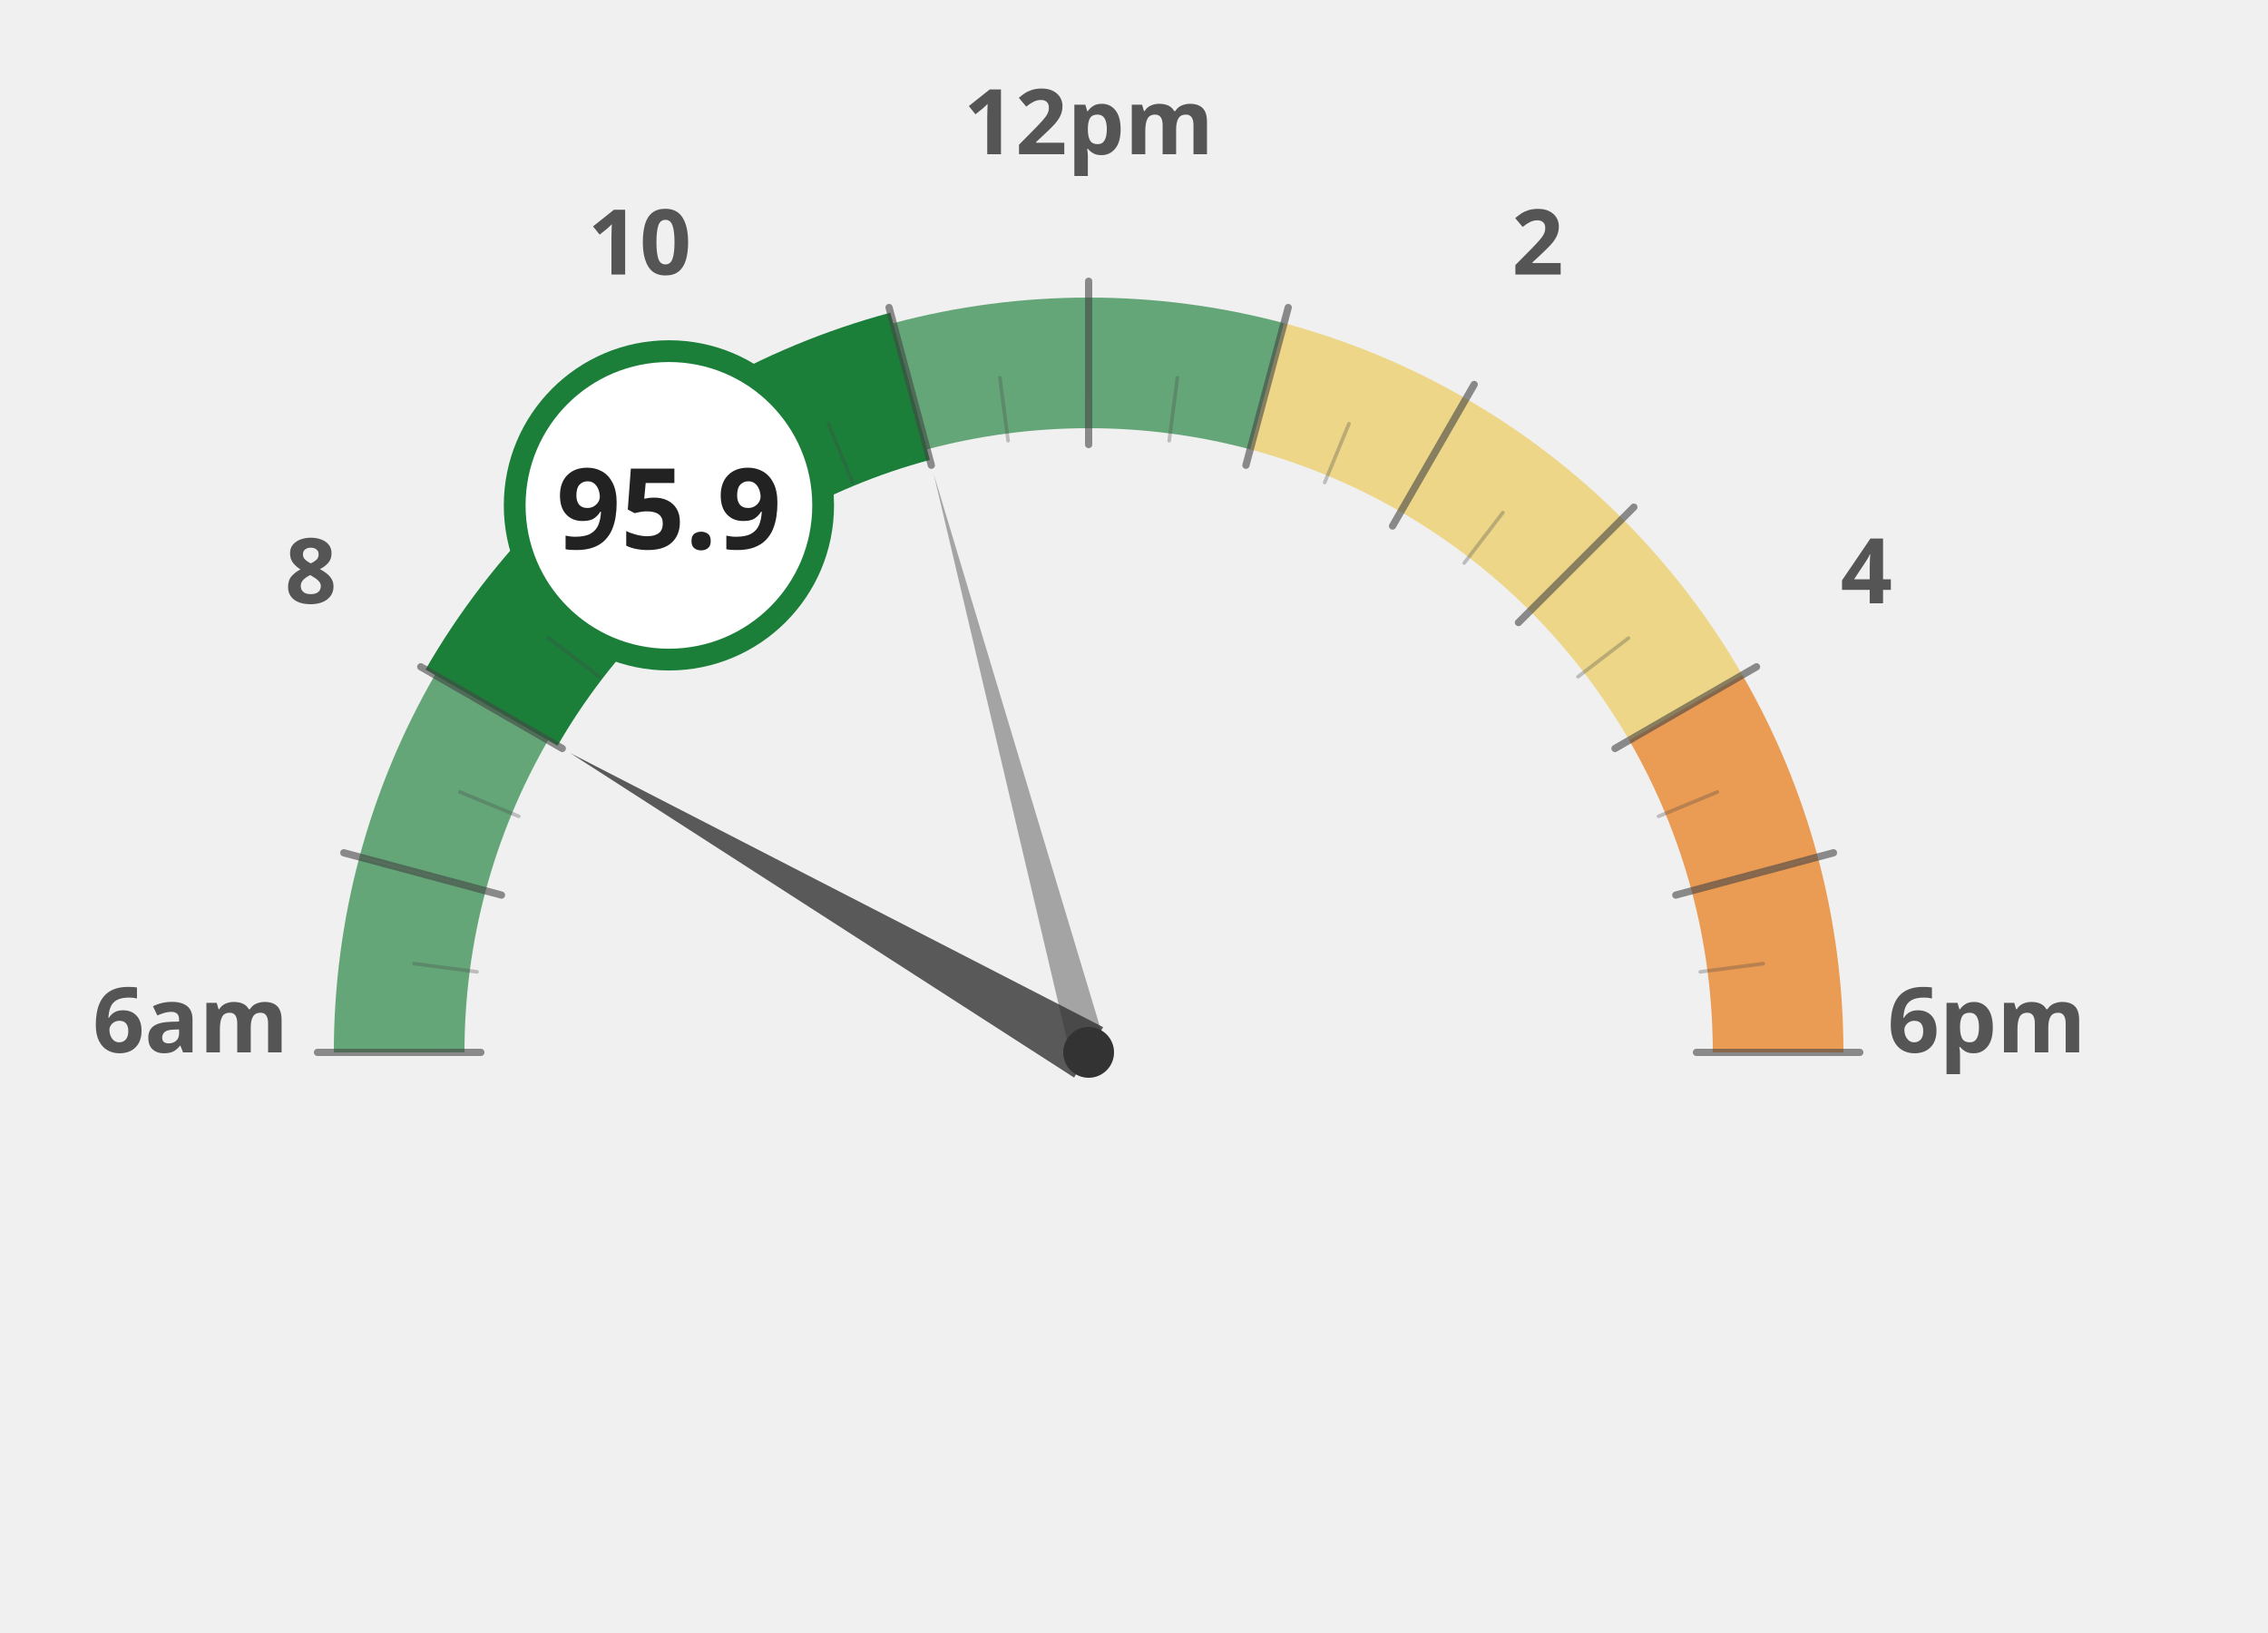
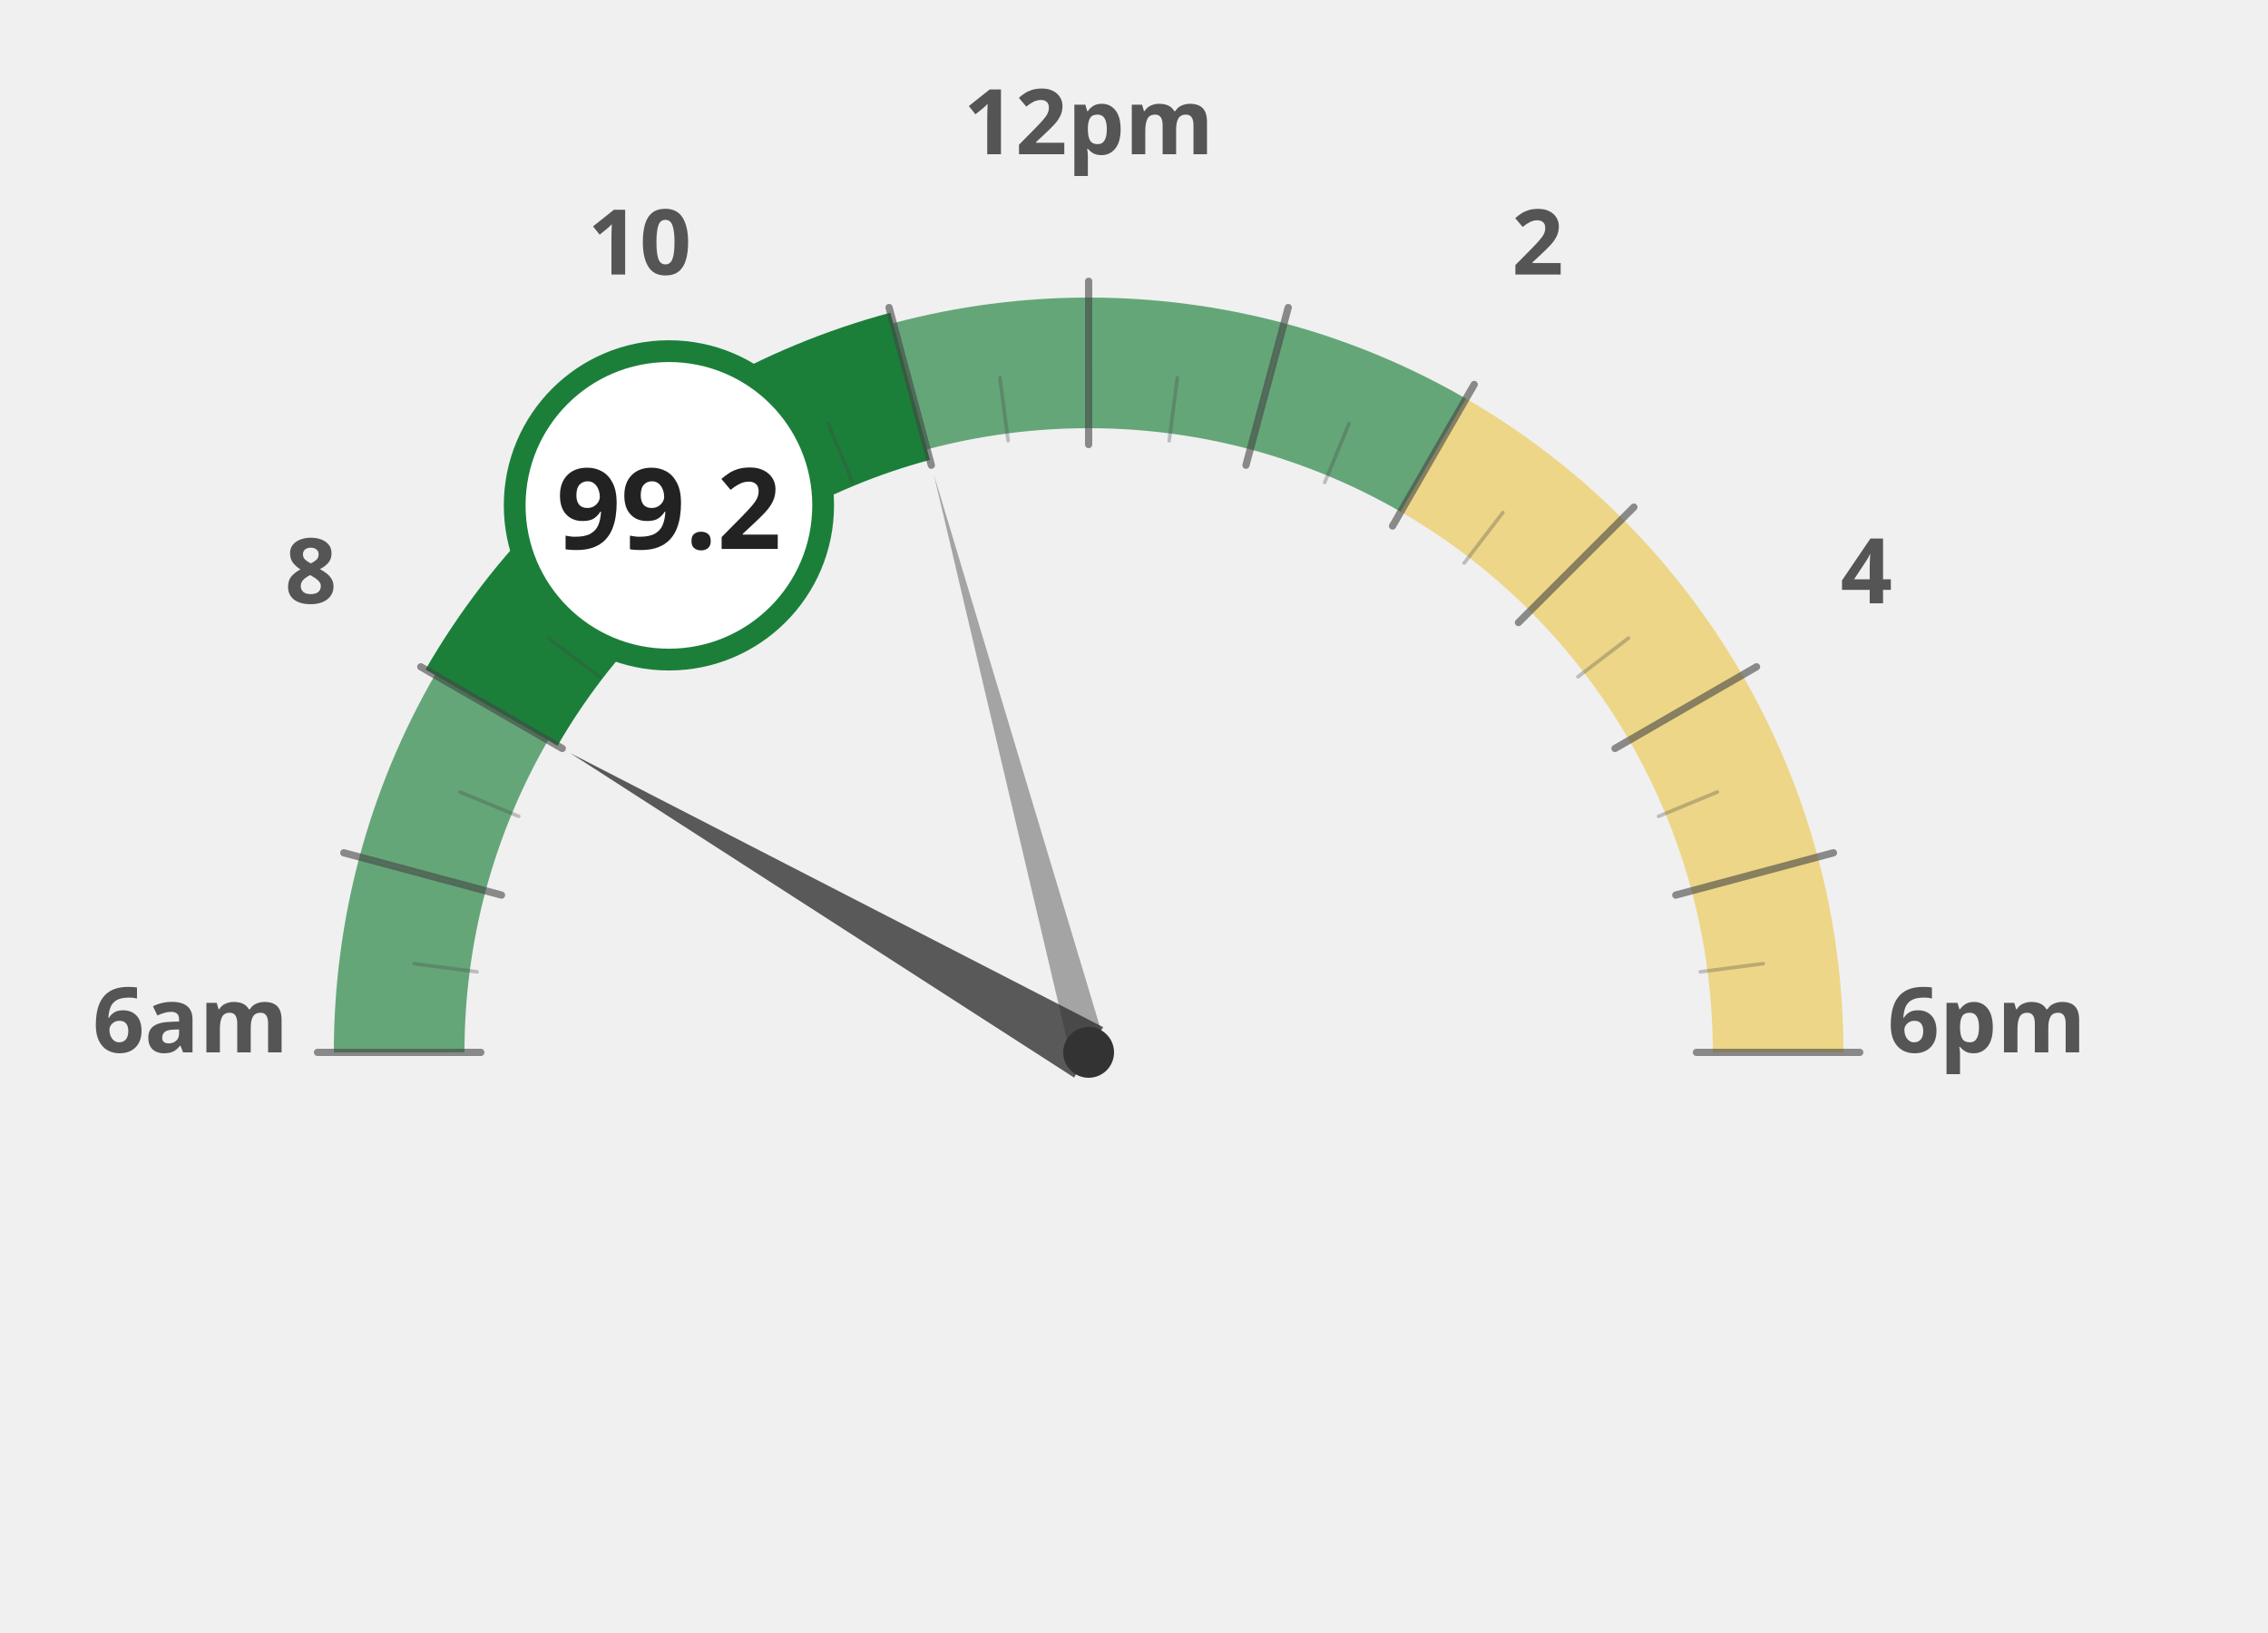
<svg xmlns="http://www.w3.org/2000/svg" width="100%" height="100%" viewBox="0 0 1250 900">
  <g transform="translate(100, 100)">
    <path d="M 120.0 480.0 A 380 380 0 0 1 132.9 381.6" fill="none" stroke="#1b7f3a" stroke-width="72" stroke-opacity="0.65" />
    <path d="M 132.9 381.6 A 380 380 0 0 1 170.9 290.0" fill="none" stroke="#1b7f3a" stroke-width="72" stroke-opacity="0.65" />
    <path d="M 170.9 290.0 A 380 380 0 0 1 231.3 211.3" fill="none" stroke="#1b7f3a" stroke-width="72" stroke-opacity="1.0" />
    <path d="M 231.3 211.3 A 380 380 0 0 1 310.0 150.9" fill="none" stroke="#1b7f3a" stroke-width="72" stroke-opacity="1.0" />
    <path d="M 310.0 150.9 A 380 380 0 0 1 401.6 112.9" fill="none" stroke="#1b7f3a" stroke-width="72" stroke-opacity="1.0" />
    <path d="M 401.6 112.9 A 380 380 0 0 1 500.0 100.0" fill="none" stroke="#1b7f3a" stroke-width="72" stroke-opacity="0.65" />
    <path d="M 500.0 100.0 A 380 380 0 0 1 598.4 112.9" fill="none" stroke="#1b7f3a" stroke-width="72" stroke-opacity="0.65" />
-     <path d="M 598.4 112.9 A 380 380 0 0 1 690.0 150.9" fill="none" stroke="#ebc850" stroke-width="72" stroke-opacity="0.65" />
+     <path d="M 598.4 112.9 A 380 380 0 0 1 690.0 150.9" fill="none" stroke="#1b7f3a" stroke-width="72" stroke-opacity="0.65" />
    <path d="M 690.0 150.9 A 380 380 0 0 1 768.7 211.3" fill="none" stroke="#ebc850" stroke-width="72" stroke-opacity="0.65" />
    <path d="M 768.7 211.3 A 380 380 0 0 1 829.1 290.0" fill="none" stroke="#ebc850" stroke-width="72" stroke-opacity="0.65" />
-     <path d="M 829.1 290.0 A 380 380 0 0 1 867.1 381.6" fill="none" stroke="#e66e00" stroke-width="72" stroke-opacity="0.65" />
-     <path d="M 867.1 381.6 A 380 380 0 0 1 880.0 480.0" fill="none" stroke="#e66e00" stroke-width="72" stroke-opacity="0.65" />
+     <path d="M 829.1 290.0 A 380 380 0 0 1 867.1 381.6" fill="none" stroke="#ebc850" stroke-width="72" stroke-opacity="0.65" />
+     <path d="M 867.1 381.6 A 380 380 0 0 1 880.0 480.0" fill="none" stroke="#ebc850" stroke-width="72" stroke-opacity="0.65" />
    <text x="5.0" y="480" text-anchor="middle" font-family="Montserrat, sans-serif" font-size="50" font-weight="900" fill="#555">6am</text>
    <text x="71.317" y="232.5" text-anchor="middle" font-family="Montserrat, sans-serif" font-size="50" font-weight="900" fill="#555">8</text>
    <text x="252.5" y="51.317" text-anchor="middle" font-family="Montserrat, sans-serif" font-size="50" font-weight="900" fill="#555">10</text>
    <text x="500" y="-15.0" text-anchor="middle" font-family="Montserrat, sans-serif" font-size="50" font-weight="900" fill="#555">12pm</text>
    <text x="747.5" y="51.317" text-anchor="middle" font-family="Montserrat, sans-serif" font-size="50" font-weight="900" fill="#555">2</text>
    <text x="928.683" y="232.5" text-anchor="middle" font-family="Montserrat, sans-serif" font-size="50" font-weight="900" fill="#555">4</text>
    <text x="995.0" y="480.0" text-anchor="middle" font-family="Montserrat, sans-serif" font-size="50" font-weight="900" fill="#555">6pm</text>
    <path d="M 170.9 290.0 A 380 380 0 0 1 231.3 211.3" fill="none" stroke="#1b7f3a" stroke-width="84" stroke-linecap="butt" />
    <path d="M 231.3 211.3 A 380 380 0 0 1 310.0 150.9" fill="none" stroke="#1b7f3a" stroke-width="84" stroke-linecap="butt" />
    <path d="M 310.0 150.9 A 380 380 0 0 1 401.6 112.9" fill="none" stroke="#1b7f3a" stroke-width="84" stroke-linecap="butt" />
    <line x1="165.0" y1="480.0" x2="75.0" y2="480.0" stroke="#444" stroke-width="4" stroke-linecap="round" opacity="0.6" />
    <line x1="162.9" y1="435.6" x2="128.2" y2="431.1" stroke="#444" stroke-width="2" stroke-linecap="round" opacity="0.3" />
    <line x1="176.4" y1="393.3" x2="89.5" y2="370.0" stroke="#444" stroke-width="4" stroke-linecap="round" opacity="0.6" />
    <line x1="185.9" y1="349.9" x2="153.5" y2="336.5" stroke="#444" stroke-width="2" stroke-linecap="round" opacity="0.3" />
    <line x1="209.9" y1="312.5" x2="131.9" y2="267.5" stroke="#444" stroke-width="4" stroke-linecap="round" opacity="0.6" />
    <line x1="230.3" y1="273.0" x2="202.5" y2="251.7" stroke="#444" stroke-width="2" stroke-linecap="round" opacity="0.3" />
    <line x1="263.1" y1="243.1" x2="199.5" y2="179.5" stroke="#444" stroke-width="4" stroke-linecap="round" opacity="0.6" />
    <line x1="293.0" y1="210.3" x2="271.7" y2="182.5" stroke="#444" stroke-width="2" stroke-linecap="round" opacity="0.3" />
    <line x1="332.5" y1="189.9" x2="287.5" y2="111.9" stroke="#444" stroke-width="4" stroke-linecap="round" opacity="0.6" />
    <line x1="369.9" y1="165.9" x2="356.5" y2="133.5" stroke="#444" stroke-width="2" stroke-linecap="round" opacity="0.3" />
    <line x1="413.3" y1="156.4" x2="390.0" y2="69.5" stroke="#444" stroke-width="4" stroke-linecap="round" opacity="0.6" />
    <line x1="455.6" y1="142.9" x2="451.1" y2="108.2" stroke="#444" stroke-width="2" stroke-linecap="round" opacity="0.3" />
    <line x1="500.0" y1="145.0" x2="500.0" y2="55.0" stroke="#444" stroke-width="4" stroke-linecap="round" opacity="0.6" />
    <line x1="544.4" y1="142.9" x2="548.9" y2="108.2" stroke="#444" stroke-width="2" stroke-linecap="round" opacity="0.3" />
    <line x1="586.7" y1="156.4" x2="610.0" y2="69.5" stroke="#444" stroke-width="4" stroke-linecap="round" opacity="0.6" />
    <line x1="630.1" y1="165.9" x2="643.5" y2="133.5" stroke="#444" stroke-width="2" stroke-linecap="round" opacity="0.3" />
    <line x1="667.5" y1="189.9" x2="712.5" y2="111.9" stroke="#444" stroke-width="4" stroke-linecap="round" opacity="0.6" />
    <line x1="707.0" y1="210.3" x2="728.3" y2="182.5" stroke="#444" stroke-width="2" stroke-linecap="round" opacity="0.3" />
    <line x1="736.9" y1="243.1" x2="800.5" y2="179.5" stroke="#444" stroke-width="4" stroke-linecap="round" opacity="0.6" />
    <line x1="769.7" y1="273.0" x2="797.5" y2="251.7" stroke="#444" stroke-width="2" stroke-linecap="round" opacity="0.3" />
    <line x1="790.1" y1="312.5" x2="868.1" y2="267.5" stroke="#444" stroke-width="4" stroke-linecap="round" opacity="0.6" />
    <line x1="814.1" y1="349.9" x2="846.5" y2="336.5" stroke="#444" stroke-width="2" stroke-linecap="round" opacity="0.3" />
    <line x1="823.6" y1="393.3" x2="910.5" y2="370.0" stroke="#444" stroke-width="4" stroke-linecap="round" opacity="0.6" />
    <line x1="837.1" y1="435.6" x2="871.8" y2="431.1" stroke="#444" stroke-width="2" stroke-linecap="round" opacity="0.3" />
    <line x1="835.0" y1="480.0" x2="925.0" y2="480.0" stroke="#444" stroke-width="4" stroke-linecap="round" opacity="0.6" />
    <polygon points="214.2,315.0 492.0,493.9 508.0,466.1" fill="#333" opacity="0.8" />
    <polygon points="414.6,161.2 490.3,482.6 509.7,477.4" fill="#333" opacity="0.4" />
    <circle cx="500" cy="480" r="14" fill="#333" />
    <circle cx="268.671" cy="178.526" r="85" fill="white" stroke="#1b7f3a" stroke-width="12" />
-     <text x="268.671" y="202.526" text-anchor="middle" font-family="Montserrat, sans-serif" font-size="62" font-weight="800" fill="#222">95.9</text>
+     <text x="268.671" y="202.526" text-anchor="middle" font-family="Montserrat, sans-serif" font-size="62" font-weight="800" fill="#222">99.2</text>
  </g>
</svg>
